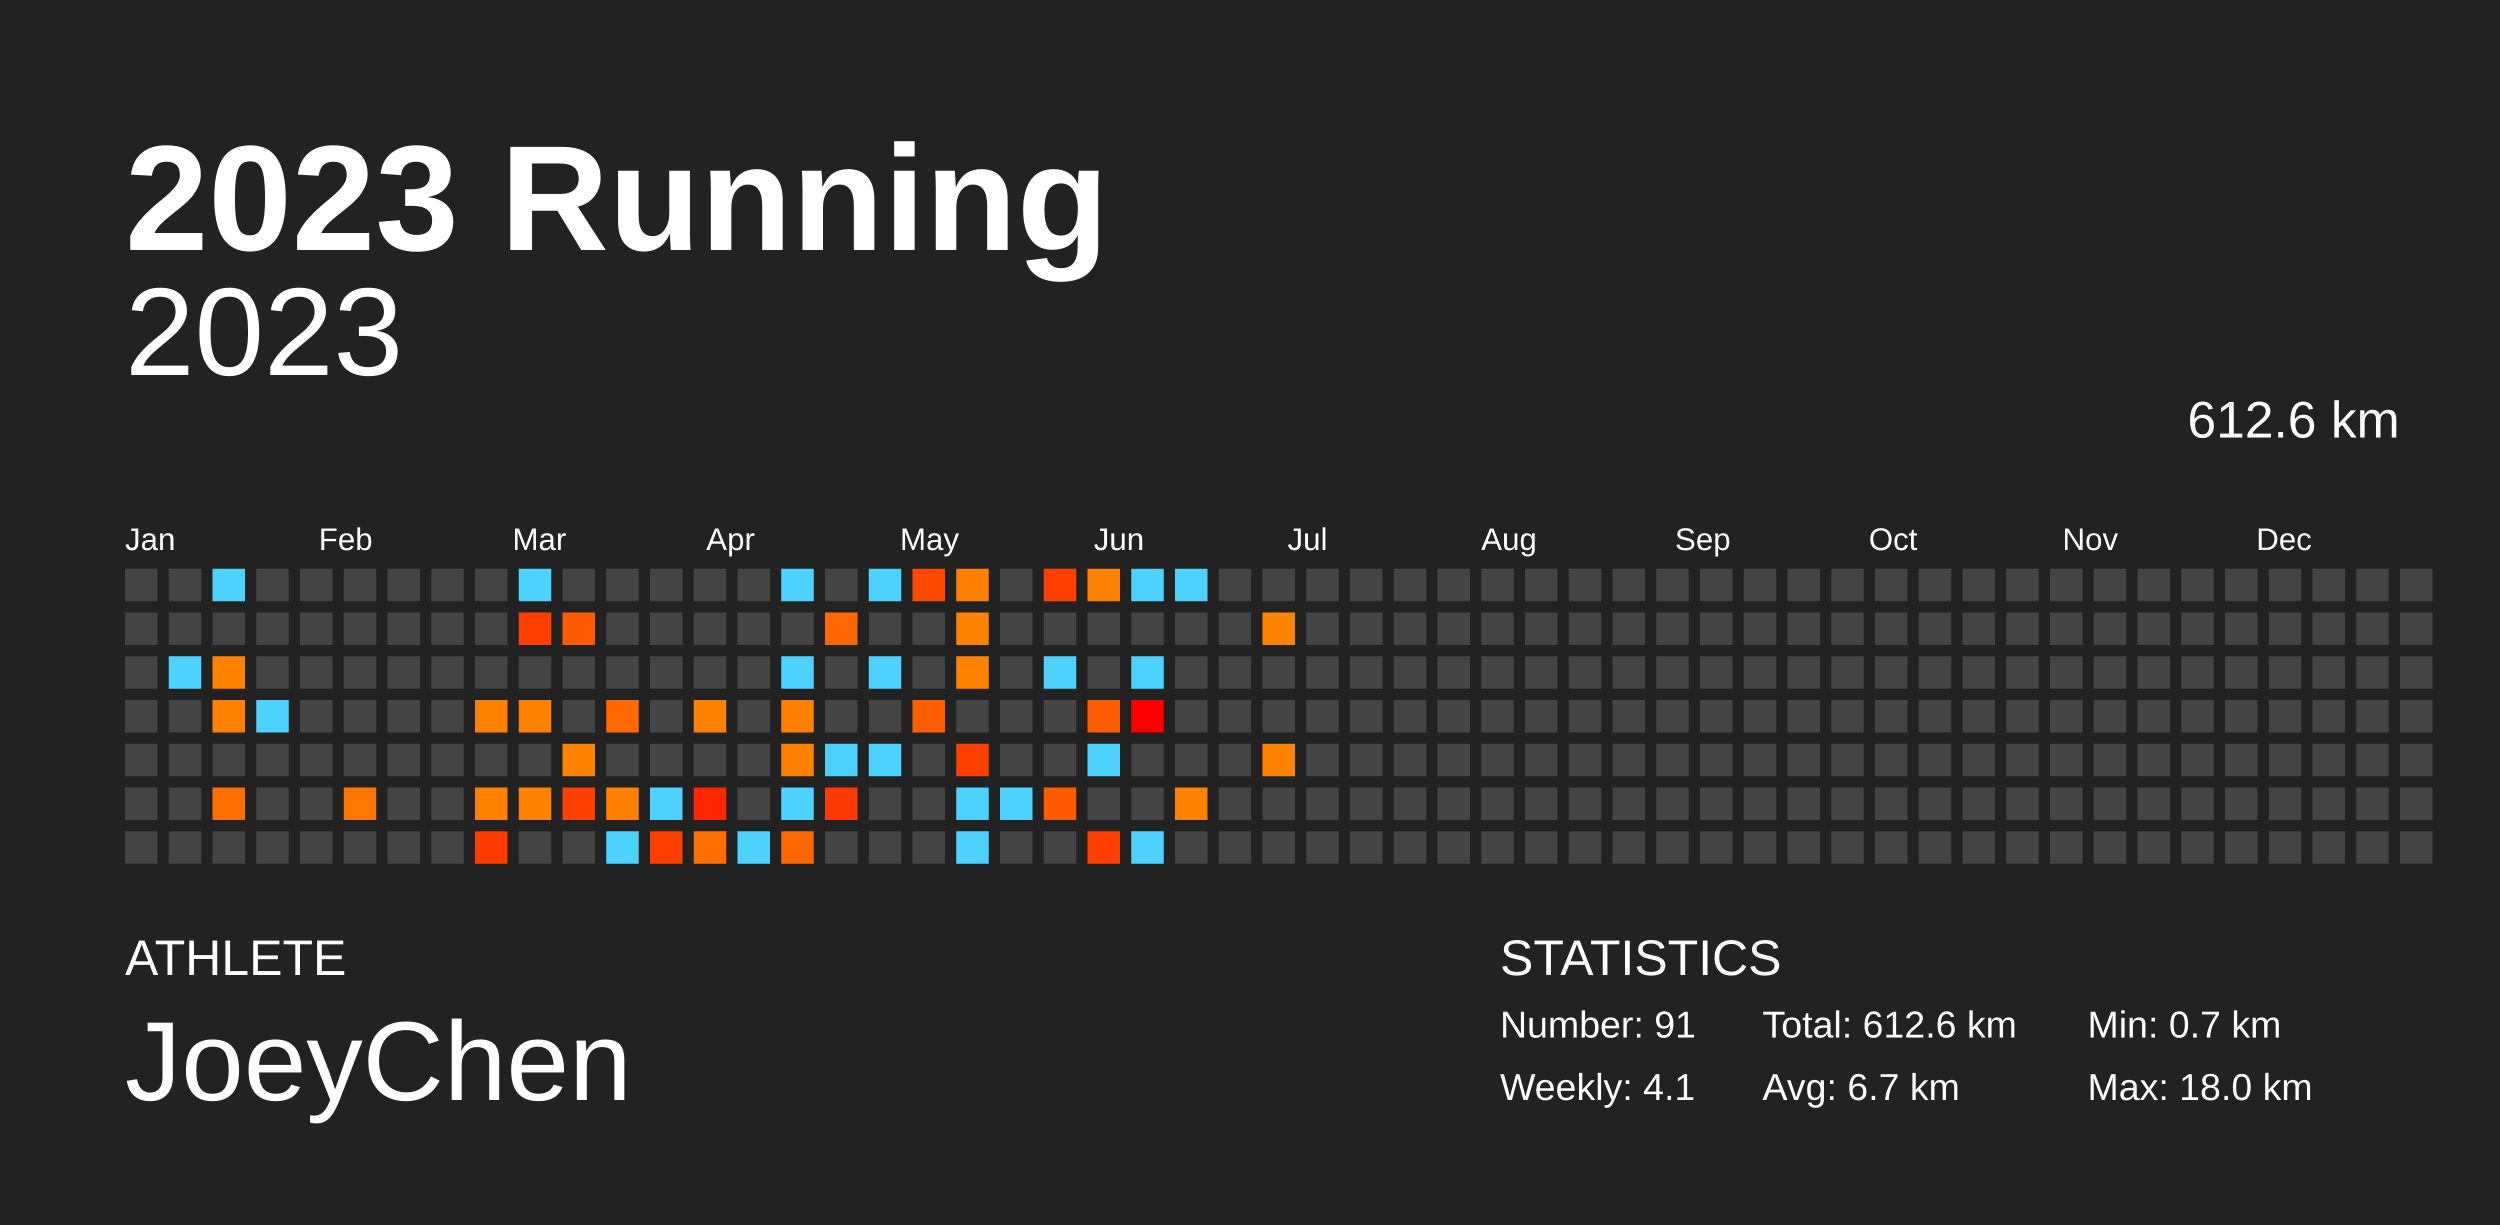
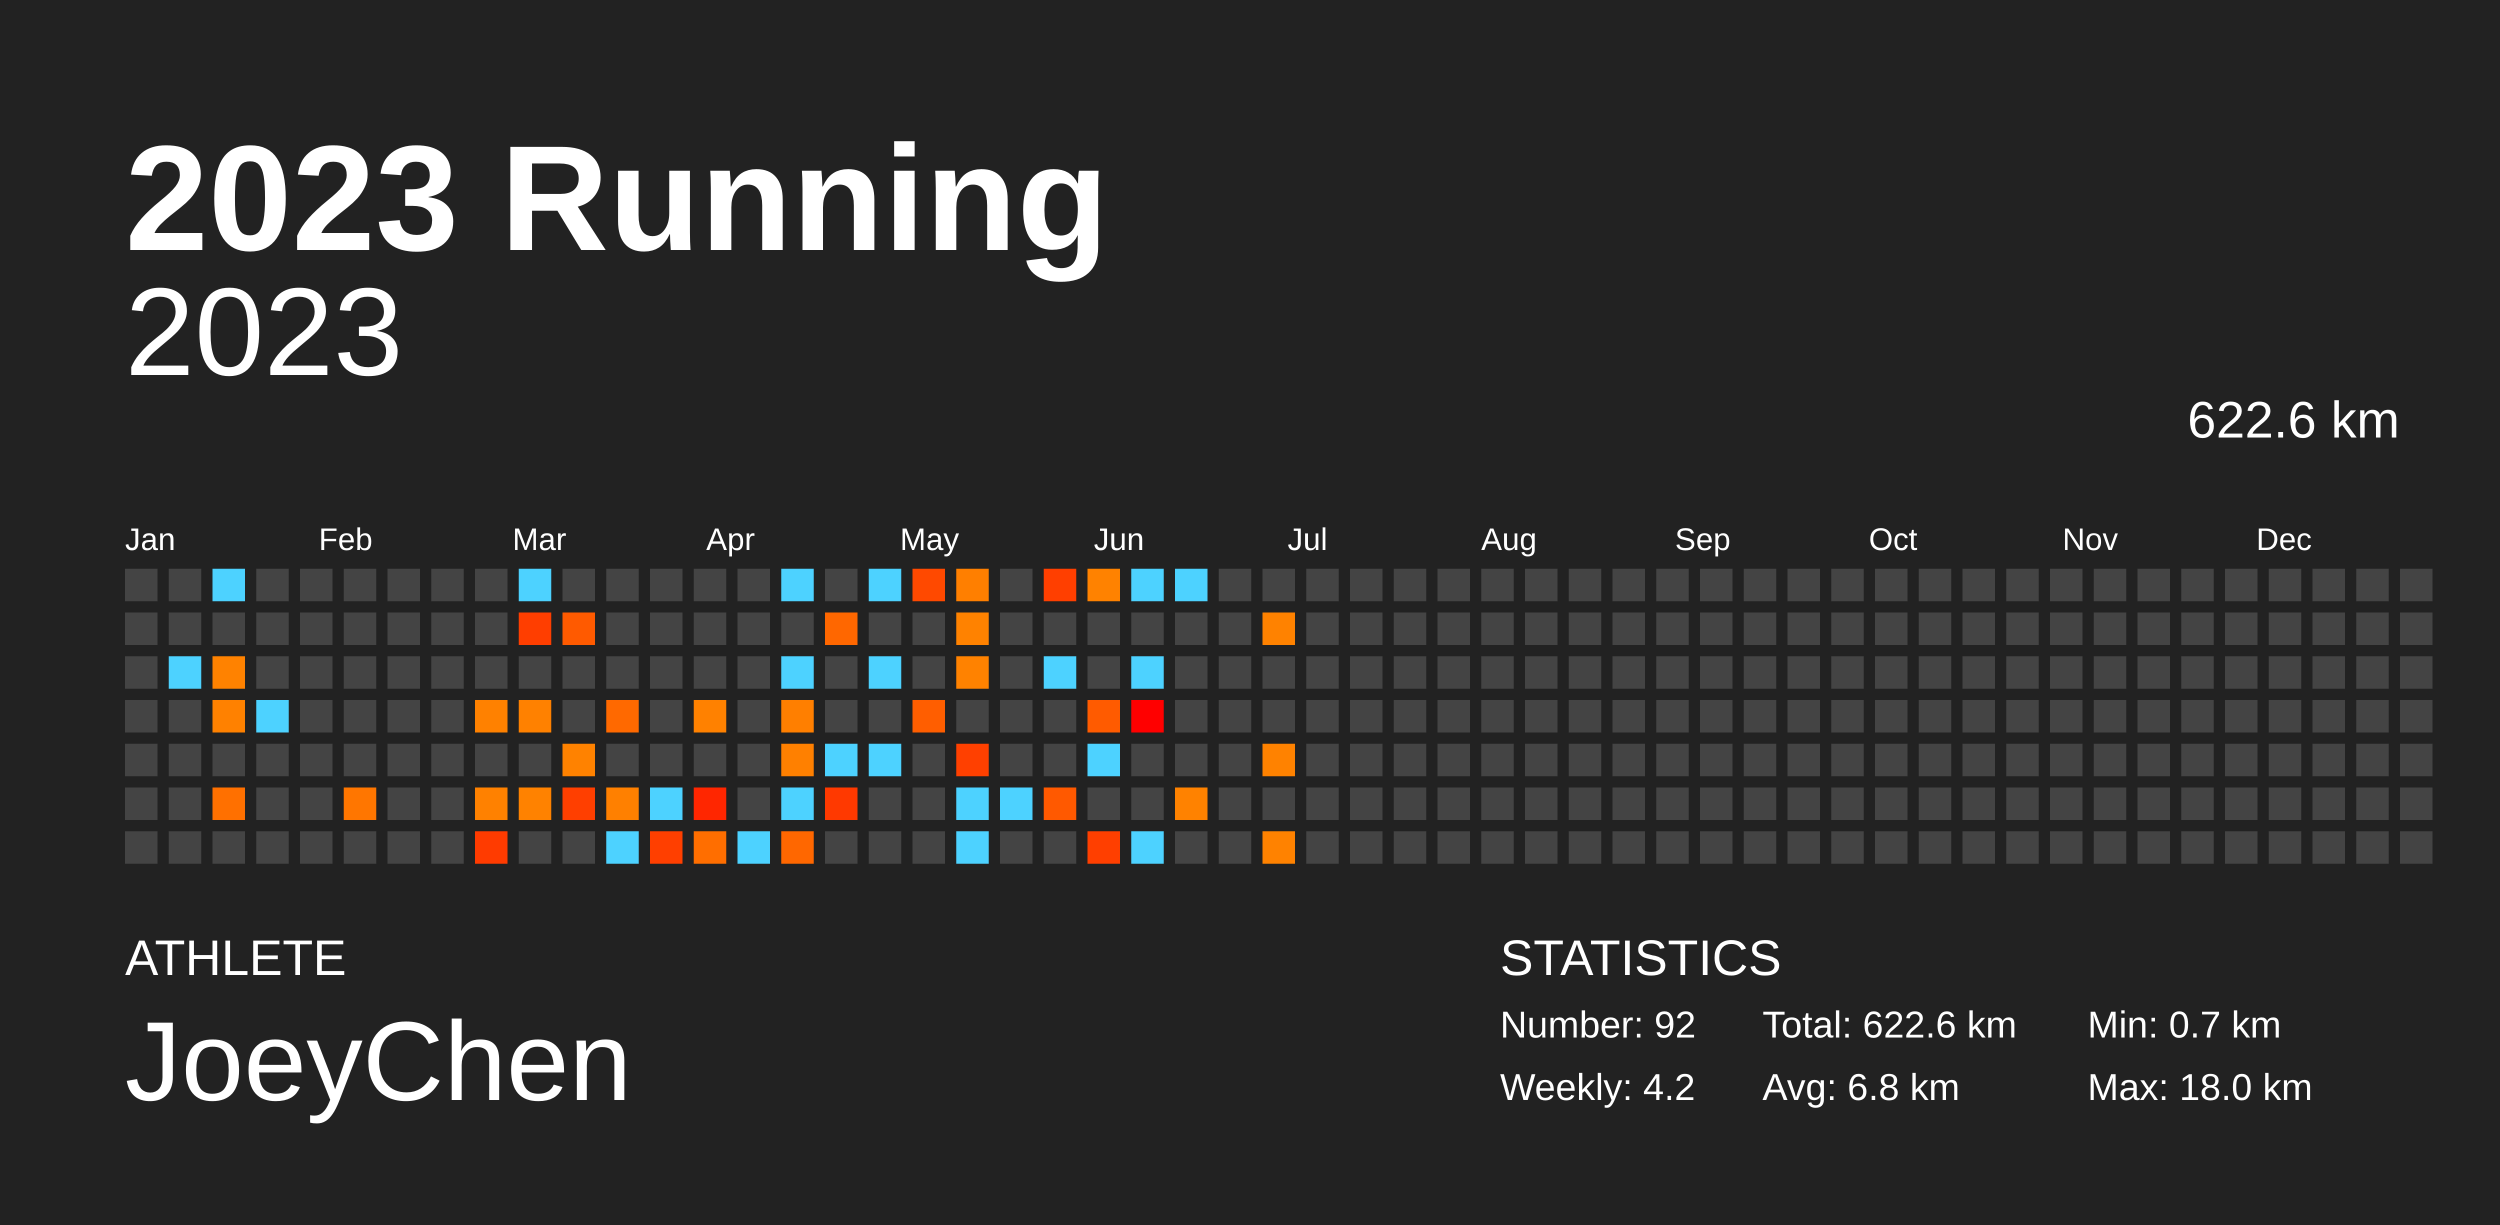
<svg xmlns="http://www.w3.org/2000/svg" baseProfile="full" height="98mm" version="1.1" viewBox="0,0,200,98" width="200mm">
  <defs />
  <rect fill="#222222" height="98" width="200" x="0" y="0" />
  <text fill="#FFFFFF" style="font-size:12px; font-family:Arial; font-weight:bold;" x="10" y="20">2023 Running</text>
  <text fill="#FFFFFF" style="font-size:4px; font-family:Arial" x="10" y="78">ATHLETE</text>
  <text fill="#FFFFFF" style="font-size:9px; font-family:Arial" x="10" y="88">JoeyChen</text>
  <text fill="#FFFFFF" style="font-size:4px; font-family:Arial" x="120" y="78">STATISTICS</text>
-   <text fill="#FFFFFF" style="font-size:3px; font-family:Arial" x="120" y="83">Number: 91</text>
-   <text fill="#FFFFFF" style="font-size:3px; font-family:Arial" x="120" y="88">Weekly: 4.1</text>
-   <text fill="#FFFFFF" style="font-size:3px; font-family:Arial" x="141" y="83">Total: 612.6 km</text>
-   <text fill="#FFFFFF" style="font-size:3px; font-family:Arial" x="141" y="88">Avg: 6.7 km</text>
+   <text fill="#FFFFFF" style="font-size:3px; font-family:Arial" x="120" y="83">Number: 92</text>
+   <text fill="#FFFFFF" style="font-size:3px; font-family:Arial" x="120" y="88">Weekly: 4.2</text>
+   <text fill="#FFFFFF" style="font-size:3px; font-family:Arial" x="141" y="83">Total: 622.6 km</text>
+   <text fill="#FFFFFF" style="font-size:3px; font-family:Arial" x="141" y="88">Avg: 6.8 km</text>
  <text fill="#FFFFFF" style="font-size:3px; font-family:Arial" x="167" y="83">Min: 0.7 km</text>
  <text fill="#FFFFFF" style="font-size:3px; font-family:Arial" x="167" y="88">Max: 18.0 km</text>
  <text alignment-baseline="hanging" fill="#FFFFFF" style="font-size:10.0px; font-family:Arial;" x="10" y="30">2023</text>
-   <text alignment-baseline="hanging" fill="#FFFFFF" style="font-size:4.125px; font-family:Arial;" x="175" y="35">612.6 km</text>
+   <text alignment-baseline="hanging" fill="#FFFFFF" style="font-size:4.125px; font-family:Arial;" x="175" y="35">622.6 km</text>
  <text fill="#FFFFFF" style="font-size:2.5px; font-family:Arial" x="10.0" y="44">Jan</text>
  <text fill="#FFFFFF" style="font-size:2.5px; font-family:Arial" x="25.5" y="44">Feb</text>
  <text fill="#FFFFFF" style="font-size:2.5px; font-family:Arial" x="41.0" y="44">Mar</text>
  <text fill="#FFFFFF" style="font-size:2.5px; font-family:Arial" x="56.5" y="44">Apr</text>
  <text fill="#FFFFFF" style="font-size:2.5px; font-family:Arial" x="72.0" y="44">May</text>
  <text fill="#FFFFFF" style="font-size:2.5px; font-family:Arial" x="87.5" y="44">Jun</text>
  <text fill="#FFFFFF" style="font-size:2.5px; font-family:Arial" x="103.0" y="44">Jul</text>
  <text fill="#FFFFFF" style="font-size:2.5px; font-family:Arial" x="118.5" y="44">Aug</text>
  <text fill="#FFFFFF" style="font-size:2.5px; font-family:Arial" x="134.0" y="44">Sep</text>
  <text fill="#FFFFFF" style="font-size:2.5px; font-family:Arial" x="149.5" y="44">Oct</text>
  <text fill="#FFFFFF" style="font-size:2.5px; font-family:Arial" x="165.0" y="44">Nov</text>
  <text fill="#FFFFFF" style="font-size:2.5px; font-family:Arial" x="180.5" y="44">Dec</text>
  <rect fill="#444444" height="2.6" width="2.6" x="10.0" y="45.5" />
  <rect fill="#444444" height="2.6" width="2.6" x="10.0" y="49.0" />
  <rect fill="#444444" height="2.6" width="2.6" x="10.0" y="52.5" />
  <rect fill="#444444" height="2.6" width="2.6" x="10.0" y="56.0" />
  <rect fill="#444444" height="2.6" width="2.6" x="10.0" y="59.5" />
  <rect fill="#444444" height="2.6" width="2.6" x="10.0" y="63.0" />
  <rect fill="#444444" height="2.6" width="2.6" x="10.0" y="66.5" />
  <rect fill="#444444" height="2.6" width="2.6" x="13.5" y="45.5" />
  <rect fill="#444444" height="2.6" width="2.6" x="13.5" y="49.0" />
  <rect fill="#4dd2ff" height="2.6" width="2.6" x="13.5" y="52.5" />
  <rect fill="#444444" height="2.6" width="2.6" x="13.5" y="56.0" />
  <rect fill="#444444" height="2.6" width="2.6" x="13.5" y="59.5" />
  <rect fill="#444444" height="2.6" width="2.6" x="13.5" y="63.0" />
  <rect fill="#444444" height="2.6" width="2.6" x="13.5" y="66.5" />
  <rect fill="#4dd2ff" height="2.6" width="2.6" x="17.0" y="45.5" />
  <rect fill="#444444" height="2.6" width="2.6" x="17.0" y="49.0" />
  <rect fill="#ff8200" height="2.6" width="2.6" x="17.0" y="52.5" />
  <rect fill="#ff8100" height="2.6" width="2.6" x="17.0" y="56.0" />
  <rect fill="#444444" height="2.6" width="2.6" x="17.0" y="59.5" />
  <rect fill="#ff7000" height="2.6" width="2.6" x="17.0" y="63.0" />
  <rect fill="#444444" height="2.6" width="2.6" x="17.0" y="66.5" />
  <rect fill="#444444" height="2.6" width="2.6" x="20.5" y="45.5" />
  <rect fill="#444444" height="2.6" width="2.6" x="20.5" y="49.0" />
  <rect fill="#444444" height="2.6" width="2.6" x="20.5" y="52.5" />
  <rect fill="#4dd2ff" height="2.6" width="2.6" x="20.5" y="56.0" />
  <rect fill="#444444" height="2.6" width="2.6" x="20.5" y="59.5" />
  <rect fill="#444444" height="2.6" width="2.6" x="20.5" y="63.0" />
  <rect fill="#444444" height="2.6" width="2.6" x="20.5" y="66.5" />
  <rect fill="#444444" height="2.6" width="2.6" x="24.0" y="45.5" />
  <rect fill="#444444" height="2.6" width="2.6" x="24.0" y="49.0" />
  <rect fill="#444444" height="2.6" width="2.6" x="24.0" y="52.5" />
  <rect fill="#444444" height="2.6" width="2.6" x="24.0" y="56.0" />
  <rect fill="#444444" height="2.6" width="2.6" x="24.0" y="59.5" />
  <rect fill="#444444" height="2.6" width="2.6" x="24.0" y="63.0" />
  <rect fill="#444444" height="2.6" width="2.6" x="24.0" y="66.5" />
  <rect fill="#444444" height="2.6" width="2.6" x="27.5" y="45.5" />
  <rect fill="#444444" height="2.6" width="2.6" x="27.5" y="49.0" />
  <rect fill="#444444" height="2.6" width="2.6" x="27.5" y="52.5" />
  <rect fill="#444444" height="2.6" width="2.6" x="27.5" y="56.0" />
  <rect fill="#444444" height="2.6" width="2.6" x="27.5" y="59.5" />
  <rect fill="#ff7600" height="2.6" width="2.6" x="27.5" y="63.0" />
  <rect fill="#444444" height="2.6" width="2.6" x="27.5" y="66.5" />
  <rect fill="#444444" height="2.6" width="2.6" x="31.0" y="45.5" />
  <rect fill="#444444" height="2.6" width="2.6" x="31.0" y="49.0" />
  <rect fill="#444444" height="2.6" width="2.6" x="31.0" y="52.5" />
  <rect fill="#444444" height="2.6" width="2.6" x="31.0" y="56.0" />
  <rect fill="#444444" height="2.6" width="2.6" x="31.0" y="59.5" />
  <rect fill="#444444" height="2.6" width="2.6" x="31.0" y="63.0" />
  <rect fill="#444444" height="2.6" width="2.6" x="31.0" y="66.5" />
  <rect fill="#444444" height="2.6" width="2.6" x="34.5" y="45.5" />
  <rect fill="#444444" height="2.6" width="2.6" x="34.5" y="49.0" />
  <rect fill="#444444" height="2.6" width="2.6" x="34.5" y="52.5" />
  <rect fill="#444444" height="2.6" width="2.6" x="34.5" y="56.0" />
  <rect fill="#444444" height="2.6" width="2.6" x="34.5" y="59.5" />
  <rect fill="#444444" height="2.6" width="2.6" x="34.5" y="63.0" />
  <rect fill="#444444" height="2.6" width="2.6" x="34.5" y="66.5" />
  <rect fill="#444444" height="2.6" width="2.6" x="38.0" y="45.5" />
  <rect fill="#444444" height="2.6" width="2.6" x="38.0" y="49.0" />
  <rect fill="#444444" height="2.6" width="2.6" x="38.0" y="52.5" />
  <rect fill="#ff8100" height="2.6" width="2.6" x="38.0" y="56.0" />
  <rect fill="#444444" height="2.6" width="2.6" x="38.0" y="59.5" />
  <rect fill="#ff8100" height="2.6" width="2.6" x="38.0" y="63.0" />
  <rect fill="#ff3b00" height="2.6" width="2.6" x="38.0" y="66.5" />
  <rect fill="#4dd2ff" height="2.6" width="2.6" x="41.5" y="45.5" />
  <rect fill="#ff3e00" height="2.6" width="2.6" x="41.5" y="49.0" />
  <rect fill="#444444" height="2.6" width="2.6" x="41.5" y="52.5" />
  <rect fill="#ff8100" height="2.6" width="2.6" x="41.5" y="56.0" />
  <rect fill="#444444" height="2.6" width="2.6" x="41.5" y="59.5" />
  <rect fill="#ff8200" height="2.6" width="2.6" x="41.5" y="63.0" />
  <rect fill="#444444" height="2.6" width="2.6" x="41.5" y="66.5" />
  <rect fill="#444444" height="2.6" width="2.6" x="45.0" y="45.5" />
  <rect fill="#ff5a00" height="2.6" width="2.6" x="45.0" y="49.0" />
  <rect fill="#444444" height="2.6" width="2.6" x="45.0" y="52.5" />
  <rect fill="#444444" height="2.6" width="2.6" x="45.0" y="56.0" />
  <rect fill="#ff8200" height="2.6" width="2.6" x="45.0" y="59.5" />
  <rect fill="#ff3f00" height="2.6" width="2.6" x="45.0" y="63.0" />
  <rect fill="#444444" height="2.6" width="2.6" x="45.0" y="66.5" />
  <rect fill="#444444" height="2.6" width="2.6" x="48.5" y="45.5" />
  <rect fill="#444444" height="2.6" width="2.6" x="48.5" y="49.0" />
  <rect fill="#444444" height="2.6" width="2.6" x="48.5" y="52.5" />
  <rect fill="#ff6900" height="2.6" width="2.6" x="48.5" y="56.0" />
  <rect fill="#444444" height="2.6" width="2.6" x="48.5" y="59.5" />
  <rect fill="#ff8000" height="2.6" width="2.6" x="48.5" y="63.0" />
  <rect fill="#4dd2ff" height="2.6" width="2.6" x="48.5" y="66.5" />
  <rect fill="#444444" height="2.6" width="2.6" x="52.0" y="45.5" />
  <rect fill="#444444" height="2.6" width="2.6" x="52.0" y="49.0" />
  <rect fill="#444444" height="2.6" width="2.6" x="52.0" y="52.5" />
  <rect fill="#444444" height="2.6" width="2.6" x="52.0" y="56.0" />
  <rect fill="#444444" height="2.6" width="2.6" x="52.0" y="59.5" />
  <rect fill="#4dd2ff" height="2.6" width="2.6" x="52.0" y="63.0" />
  <rect fill="#ff3f00" height="2.6" width="2.6" x="52.0" y="66.5" />
  <rect fill="#444444" height="2.6" width="2.6" x="55.5" y="45.5" />
  <rect fill="#444444" height="2.6" width="2.6" x="55.5" y="49.0" />
  <rect fill="#444444" height="2.6" width="2.6" x="55.5" y="52.5" />
  <rect fill="#ff8100" height="2.6" width="2.6" x="55.5" y="56.0" />
  <rect fill="#444444" height="2.6" width="2.6" x="55.5" y="59.5" />
  <rect fill="#ff2600" height="2.6" width="2.6" x="55.5" y="63.0" />
  <rect fill="#ff6e00" height="2.6" width="2.6" x="55.5" y="66.5" />
  <rect fill="#444444" height="2.6" width="2.6" x="59.0" y="45.5" />
  <rect fill="#444444" height="2.6" width="2.6" x="59.0" y="49.0" />
  <rect fill="#444444" height="2.6" width="2.6" x="59.0" y="52.5" />
  <rect fill="#444444" height="2.6" width="2.6" x="59.0" y="56.0" />
  <rect fill="#444444" height="2.6" width="2.6" x="59.0" y="59.5" />
  <rect fill="#444444" height="2.6" width="2.6" x="59.0" y="63.0" />
  <rect fill="#4dd2ff" height="2.6" width="2.6" x="59.0" y="66.5" />
  <rect fill="#4dd2ff" height="2.6" width="2.6" x="62.5" y="45.5" />
  <rect fill="#444444" height="2.6" width="2.6" x="62.5" y="49.0" />
  <rect fill="#4dd2ff" height="2.6" width="2.6" x="62.5" y="52.5" />
  <rect fill="#ff7f00" height="2.6" width="2.6" x="62.5" y="56.0" />
  <rect fill="#ff8000" height="2.6" width="2.6" x="62.5" y="59.5" />
  <rect fill="#4dd2ff" height="2.6" width="2.6" x="62.5" y="63.0" />
  <rect fill="#ff6700" height="2.6" width="2.6" x="62.5" y="66.5" />
  <rect fill="#444444" height="2.6" width="2.6" x="66.0" y="45.5" />
  <rect fill="#ff6700" height="2.6" width="2.6" x="66.0" y="49.0" />
  <rect fill="#444444" height="2.6" width="2.6" x="66.0" y="52.5" />
  <rect fill="#444444" height="2.6" width="2.6" x="66.0" y="56.0" />
  <rect fill="#4dd2ff" height="2.6" width="2.6" x="66.0" y="59.5" />
  <rect fill="#ff3900" height="2.6" width="2.6" x="66.0" y="63.0" />
  <rect fill="#444444" height="2.6" width="2.6" x="66.0" y="66.5" />
  <rect fill="#4dd2ff" height="2.6" width="2.6" x="69.5" y="45.5" />
  <rect fill="#444444" height="2.6" width="2.6" x="69.5" y="49.0" />
  <rect fill="#4dd2ff" height="2.6" width="2.6" x="69.5" y="52.5" />
  <rect fill="#444444" height="2.6" width="2.6" x="69.5" y="56.0" />
  <rect fill="#4dd2ff" height="2.6" width="2.6" x="69.5" y="59.5" />
  <rect fill="#444444" height="2.6" width="2.6" x="69.5" y="63.0" />
  <rect fill="#444444" height="2.6" width="2.6" x="69.5" y="66.5" />
  <rect fill="#ff4900" height="2.6" width="2.6" x="73.0" y="45.5" />
  <rect fill="#444444" height="2.6" width="2.6" x="73.0" y="49.0" />
  <rect fill="#444444" height="2.6" width="2.6" x="73.0" y="52.5" />
  <rect fill="#ff5e00" height="2.6" width="2.6" x="73.0" y="56.0" />
  <rect fill="#444444" height="2.6" width="2.6" x="73.0" y="59.5" />
  <rect fill="#444444" height="2.6" width="2.6" x="73.0" y="63.0" />
  <rect fill="#444444" height="2.6" width="2.6" x="73.0" y="66.5" />
  <rect fill="#ff7f00" height="2.6" width="2.6" x="76.5" y="45.5" />
  <rect fill="#ff8200" height="2.6" width="2.6" x="76.5" y="49.0" />
  <rect fill="#ff8200" height="2.6" width="2.6" x="76.5" y="52.5" />
  <rect fill="#444444" height="2.6" width="2.6" x="76.5" y="56.0" />
  <rect fill="#ff4000" height="2.6" width="2.6" x="76.5" y="59.5" />
  <rect fill="#4dd2ff" height="2.6" width="2.6" x="76.5" y="63.0" />
  <rect fill="#4dd2ff" height="2.6" width="2.6" x="76.5" y="66.5" />
  <rect fill="#444444" height="2.6" width="2.6" x="80.0" y="45.5" />
  <rect fill="#444444" height="2.6" width="2.6" x="80.0" y="49.0" />
  <rect fill="#444444" height="2.6" width="2.6" x="80.0" y="52.5" />
  <rect fill="#444444" height="2.6" width="2.6" x="80.0" y="56.0" />
  <rect fill="#444444" height="2.6" width="2.6" x="80.0" y="59.5" />
  <rect fill="#4dd2ff" height="2.6" width="2.6" x="80.0" y="63.0" />
  <rect fill="#444444" height="2.6" width="2.6" x="80.0" y="66.5" />
  <rect fill="#ff3f00" height="2.6" width="2.6" x="83.5" y="45.5" />
  <rect fill="#444444" height="2.6" width="2.6" x="83.5" y="49.0" />
  <rect fill="#4dd2ff" height="2.6" width="2.6" x="83.5" y="52.5" />
  <rect fill="#444444" height="2.6" width="2.6" x="83.5" y="56.0" />
  <rect fill="#444444" height="2.6" width="2.6" x="83.5" y="59.5" />
  <rect fill="#ff5900" height="2.6" width="2.6" x="83.5" y="63.0" />
  <rect fill="#444444" height="2.6" width="2.6" x="83.5" y="66.5" />
  <rect fill="#ff8200" height="2.6" width="2.6" x="87.0" y="45.5" />
  <rect fill="#444444" height="2.6" width="2.6" x="87.0" y="49.0" />
  <rect fill="#444444" height="2.6" width="2.6" x="87.0" y="52.5" />
  <rect fill="#ff5b00" height="2.6" width="2.6" x="87.0" y="56.0" />
  <rect fill="#4dd2ff" height="2.6" width="2.6" x="87.0" y="59.5" />
  <rect fill="#444444" height="2.6" width="2.6" x="87.0" y="63.0" />
  <rect fill="#ff3f00" height="2.6" width="2.6" x="87.0" y="66.5" />
  <rect fill="#4dd2ff" height="2.6" width="2.6" x="90.5" y="45.5" />
  <rect fill="#444444" height="2.6" width="2.6" x="90.5" y="49.0" />
  <rect fill="#4dd2ff" height="2.6" width="2.6" x="90.5" y="52.5" />
  <rect fill="#ff0000" height="2.6" width="2.6" x="90.5" y="56.0" />
  <rect fill="#444444" height="2.6" width="2.6" x="90.5" y="59.5" />
  <rect fill="#444444" height="2.6" width="2.6" x="90.5" y="63.0" />
  <rect fill="#4dd2ff" height="2.6" width="2.6" x="90.5" y="66.5" />
  <rect fill="#4dd2ff" height="2.6" width="2.6" x="94.0" y="45.5" />
  <rect fill="#444444" height="2.6" width="2.6" x="94.0" y="49.0" />
  <rect fill="#444444" height="2.6" width="2.6" x="94.0" y="52.5" />
  <rect fill="#444444" height="2.6" width="2.6" x="94.0" y="56.0" />
  <rect fill="#444444" height="2.6" width="2.6" x="94.0" y="59.5" />
  <rect fill="#ff8200" height="2.6" width="2.6" x="94.0" y="63.0" />
  <rect fill="#444444" height="2.6" width="2.6" x="94.0" y="66.5" />
  <rect fill="#444444" height="2.6" width="2.6" x="97.5" y="45.5" />
  <rect fill="#444444" height="2.6" width="2.6" x="97.5" y="49.0" />
  <rect fill="#444444" height="2.6" width="2.6" x="97.5" y="52.5" />
  <rect fill="#444444" height="2.6" width="2.6" x="97.5" y="56.0" />
  <rect fill="#444444" height="2.6" width="2.6" x="97.5" y="59.5" />
  <rect fill="#444444" height="2.6" width="2.6" x="97.5" y="63.0" />
  <rect fill="#444444" height="2.6" width="2.6" x="97.5" y="66.5" />
  <rect fill="#444444" height="2.6" width="2.6" x="101.0" y="45.5" />
  <rect fill="#ff8200" height="2.6" width="2.6" x="101.0" y="49.0" />
  <rect fill="#444444" height="2.6" width="2.6" x="101.0" y="52.5" />
  <rect fill="#444444" height="2.6" width="2.6" x="101.0" y="56.0" />
  <rect fill="#ff8200" height="2.6" width="2.6" x="101.0" y="59.5" />
  <rect fill="#444444" height="2.6" width="2.6" x="101.0" y="63.0" />
-   <rect fill="#444444" height="2.6" width="2.6" x="101.0" y="66.5" />
+   <rect fill="#ff8200" height="2.6" width="2.6" x="101.0" y="66.5" />
  <rect fill="#444444" height="2.6" width="2.6" x="104.5" y="45.5" />
  <rect fill="#444444" height="2.6" width="2.6" x="104.5" y="49.0" />
  <rect fill="#444444" height="2.6" width="2.6" x="104.5" y="52.5" />
  <rect fill="#444444" height="2.6" width="2.6" x="104.5" y="56.0" />
  <rect fill="#444444" height="2.6" width="2.6" x="104.5" y="59.5" />
  <rect fill="#444444" height="2.6" width="2.6" x="104.5" y="63.0" />
  <rect fill="#444444" height="2.6" width="2.6" x="104.5" y="66.5" />
  <rect fill="#444444" height="2.6" width="2.6" x="108.0" y="45.5" />
  <rect fill="#444444" height="2.6" width="2.6" x="108.0" y="49.0" />
  <rect fill="#444444" height="2.6" width="2.6" x="108.0" y="52.5" />
  <rect fill="#444444" height="2.6" width="2.6" x="108.0" y="56.0" />
  <rect fill="#444444" height="2.6" width="2.6" x="108.0" y="59.5" />
  <rect fill="#444444" height="2.6" width="2.6" x="108.0" y="63.0" />
  <rect fill="#444444" height="2.6" width="2.6" x="108.0" y="66.5" />
  <rect fill="#444444" height="2.6" width="2.6" x="111.5" y="45.5" />
  <rect fill="#444444" height="2.6" width="2.6" x="111.5" y="49.0" />
  <rect fill="#444444" height="2.6" width="2.6" x="111.5" y="52.5" />
  <rect fill="#444444" height="2.6" width="2.6" x="111.5" y="56.0" />
  <rect fill="#444444" height="2.6" width="2.6" x="111.5" y="59.5" />
  <rect fill="#444444" height="2.6" width="2.6" x="111.5" y="63.0" />
  <rect fill="#444444" height="2.6" width="2.6" x="111.5" y="66.5" />
  <rect fill="#444444" height="2.6" width="2.6" x="115.0" y="45.5" />
  <rect fill="#444444" height="2.6" width="2.6" x="115.0" y="49.0" />
  <rect fill="#444444" height="2.6" width="2.6" x="115.0" y="52.5" />
  <rect fill="#444444" height="2.6" width="2.6" x="115.0" y="56.0" />
  <rect fill="#444444" height="2.6" width="2.6" x="115.0" y="59.5" />
  <rect fill="#444444" height="2.6" width="2.6" x="115.0" y="63.0" />
  <rect fill="#444444" height="2.6" width="2.6" x="115.0" y="66.5" />
  <rect fill="#444444" height="2.6" width="2.6" x="118.5" y="45.5" />
  <rect fill="#444444" height="2.6" width="2.6" x="118.5" y="49.0" />
  <rect fill="#444444" height="2.6" width="2.6" x="118.5" y="52.5" />
  <rect fill="#444444" height="2.6" width="2.6" x="118.5" y="56.0" />
  <rect fill="#444444" height="2.6" width="2.6" x="118.5" y="59.5" />
  <rect fill="#444444" height="2.6" width="2.6" x="118.5" y="63.0" />
  <rect fill="#444444" height="2.6" width="2.6" x="118.5" y="66.5" />
  <rect fill="#444444" height="2.6" width="2.6" x="122.0" y="45.5" />
  <rect fill="#444444" height="2.6" width="2.6" x="122.0" y="49.0" />
  <rect fill="#444444" height="2.6" width="2.6" x="122.0" y="52.5" />
  <rect fill="#444444" height="2.6" width="2.6" x="122.0" y="56.0" />
  <rect fill="#444444" height="2.6" width="2.6" x="122.0" y="59.5" />
  <rect fill="#444444" height="2.6" width="2.6" x="122.0" y="63.0" />
  <rect fill="#444444" height="2.6" width="2.6" x="122.0" y="66.5" />
  <rect fill="#444444" height="2.6" width="2.6" x="125.5" y="45.5" />
  <rect fill="#444444" height="2.6" width="2.6" x="125.5" y="49.0" />
  <rect fill="#444444" height="2.6" width="2.6" x="125.5" y="52.5" />
  <rect fill="#444444" height="2.6" width="2.6" x="125.5" y="56.0" />
  <rect fill="#444444" height="2.6" width="2.6" x="125.5" y="59.5" />
  <rect fill="#444444" height="2.6" width="2.6" x="125.5" y="63.0" />
  <rect fill="#444444" height="2.6" width="2.6" x="125.5" y="66.5" />
  <rect fill="#444444" height="2.6" width="2.6" x="129.0" y="45.5" />
  <rect fill="#444444" height="2.6" width="2.6" x="129.0" y="49.0" />
  <rect fill="#444444" height="2.6" width="2.6" x="129.0" y="52.5" />
  <rect fill="#444444" height="2.6" width="2.6" x="129.0" y="56.0" />
  <rect fill="#444444" height="2.6" width="2.6" x="129.0" y="59.5" />
  <rect fill="#444444" height="2.6" width="2.6" x="129.0" y="63.0" />
  <rect fill="#444444" height="2.6" width="2.6" x="129.0" y="66.5" />
  <rect fill="#444444" height="2.6" width="2.6" x="132.5" y="45.5" />
  <rect fill="#444444" height="2.6" width="2.6" x="132.5" y="49.0" />
  <rect fill="#444444" height="2.6" width="2.6" x="132.5" y="52.5" />
  <rect fill="#444444" height="2.6" width="2.6" x="132.5" y="56.0" />
  <rect fill="#444444" height="2.6" width="2.6" x="132.5" y="59.5" />
  <rect fill="#444444" height="2.6" width="2.6" x="132.5" y="63.0" />
  <rect fill="#444444" height="2.6" width="2.6" x="132.5" y="66.5" />
  <rect fill="#444444" height="2.6" width="2.6" x="136.0" y="45.5" />
  <rect fill="#444444" height="2.6" width="2.6" x="136.0" y="49.0" />
  <rect fill="#444444" height="2.6" width="2.6" x="136.0" y="52.5" />
  <rect fill="#444444" height="2.6" width="2.6" x="136.0" y="56.0" />
  <rect fill="#444444" height="2.6" width="2.6" x="136.0" y="59.5" />
  <rect fill="#444444" height="2.6" width="2.6" x="136.0" y="63.0" />
  <rect fill="#444444" height="2.6" width="2.6" x="136.0" y="66.5" />
  <rect fill="#444444" height="2.6" width="2.6" x="139.5" y="45.5" />
  <rect fill="#444444" height="2.6" width="2.6" x="139.5" y="49.0" />
  <rect fill="#444444" height="2.6" width="2.6" x="139.5" y="52.5" />
  <rect fill="#444444" height="2.6" width="2.6" x="139.5" y="56.0" />
  <rect fill="#444444" height="2.6" width="2.6" x="139.5" y="59.5" />
  <rect fill="#444444" height="2.6" width="2.6" x="139.5" y="63.0" />
  <rect fill="#444444" height="2.6" width="2.6" x="139.5" y="66.5" />
  <rect fill="#444444" height="2.6" width="2.6" x="143.0" y="45.5" />
  <rect fill="#444444" height="2.6" width="2.6" x="143.0" y="49.0" />
  <rect fill="#444444" height="2.6" width="2.6" x="143.0" y="52.5" />
  <rect fill="#444444" height="2.6" width="2.6" x="143.0" y="56.0" />
  <rect fill="#444444" height="2.6" width="2.6" x="143.0" y="59.5" />
  <rect fill="#444444" height="2.6" width="2.6" x="143.0" y="63.0" />
  <rect fill="#444444" height="2.6" width="2.6" x="143.0" y="66.5" />
  <rect fill="#444444" height="2.6" width="2.6" x="146.5" y="45.5" />
  <rect fill="#444444" height="2.6" width="2.6" x="146.5" y="49.0" />
  <rect fill="#444444" height="2.6" width="2.6" x="146.5" y="52.5" />
  <rect fill="#444444" height="2.6" width="2.6" x="146.5" y="56.0" />
  <rect fill="#444444" height="2.6" width="2.6" x="146.5" y="59.5" />
  <rect fill="#444444" height="2.6" width="2.6" x="146.5" y="63.0" />
  <rect fill="#444444" height="2.6" width="2.6" x="146.5" y="66.5" />
  <rect fill="#444444" height="2.6" width="2.6" x="150.0" y="45.5" />
  <rect fill="#444444" height="2.6" width="2.6" x="150.0" y="49.0" />
  <rect fill="#444444" height="2.6" width="2.6" x="150.0" y="52.5" />
  <rect fill="#444444" height="2.6" width="2.6" x="150.0" y="56.0" />
  <rect fill="#444444" height="2.6" width="2.6" x="150.0" y="59.5" />
  <rect fill="#444444" height="2.6" width="2.6" x="150.0" y="63.0" />
  <rect fill="#444444" height="2.6" width="2.6" x="150.0" y="66.5" />
  <rect fill="#444444" height="2.6" width="2.6" x="153.5" y="45.5" />
  <rect fill="#444444" height="2.6" width="2.6" x="153.5" y="49.0" />
  <rect fill="#444444" height="2.6" width="2.6" x="153.5" y="52.5" />
  <rect fill="#444444" height="2.6" width="2.6" x="153.5" y="56.0" />
  <rect fill="#444444" height="2.6" width="2.6" x="153.5" y="59.5" />
  <rect fill="#444444" height="2.6" width="2.6" x="153.5" y="63.0" />
  <rect fill="#444444" height="2.6" width="2.6" x="153.5" y="66.5" />
  <rect fill="#444444" height="2.6" width="2.6" x="157.0" y="45.5" />
  <rect fill="#444444" height="2.6" width="2.6" x="157.0" y="49.0" />
  <rect fill="#444444" height="2.6" width="2.6" x="157.0" y="52.5" />
  <rect fill="#444444" height="2.6" width="2.6" x="157.0" y="56.0" />
  <rect fill="#444444" height="2.6" width="2.6" x="157.0" y="59.5" />
  <rect fill="#444444" height="2.6" width="2.6" x="157.0" y="63.0" />
  <rect fill="#444444" height="2.6" width="2.6" x="157.0" y="66.5" />
  <rect fill="#444444" height="2.6" width="2.6" x="160.5" y="45.5" />
  <rect fill="#444444" height="2.6" width="2.6" x="160.5" y="49.0" />
  <rect fill="#444444" height="2.6" width="2.6" x="160.5" y="52.5" />
  <rect fill="#444444" height="2.6" width="2.6" x="160.5" y="56.0" />
  <rect fill="#444444" height="2.6" width="2.6" x="160.5" y="59.5" />
  <rect fill="#444444" height="2.6" width="2.6" x="160.5" y="63.0" />
  <rect fill="#444444" height="2.6" width="2.6" x="160.5" y="66.5" />
  <rect fill="#444444" height="2.6" width="2.6" x="164.0" y="45.5" />
  <rect fill="#444444" height="2.6" width="2.6" x="164.0" y="49.0" />
  <rect fill="#444444" height="2.6" width="2.6" x="164.0" y="52.5" />
  <rect fill="#444444" height="2.6" width="2.6" x="164.0" y="56.0" />
  <rect fill="#444444" height="2.6" width="2.6" x="164.0" y="59.5" />
  <rect fill="#444444" height="2.6" width="2.6" x="164.0" y="63.0" />
  <rect fill="#444444" height="2.6" width="2.6" x="164.0" y="66.5" />
  <rect fill="#444444" height="2.6" width="2.6" x="167.5" y="45.5" />
  <rect fill="#444444" height="2.6" width="2.6" x="167.5" y="49.0" />
  <rect fill="#444444" height="2.6" width="2.6" x="167.5" y="52.5" />
  <rect fill="#444444" height="2.6" width="2.6" x="167.5" y="56.0" />
  <rect fill="#444444" height="2.6" width="2.6" x="167.5" y="59.5" />
  <rect fill="#444444" height="2.6" width="2.6" x="167.5" y="63.0" />
  <rect fill="#444444" height="2.6" width="2.6" x="167.5" y="66.5" />
  <rect fill="#444444" height="2.6" width="2.6" x="171.0" y="45.5" />
  <rect fill="#444444" height="2.6" width="2.6" x="171.0" y="49.0" />
  <rect fill="#444444" height="2.6" width="2.6" x="171.0" y="52.5" />
  <rect fill="#444444" height="2.6" width="2.6" x="171.0" y="56.0" />
  <rect fill="#444444" height="2.6" width="2.6" x="171.0" y="59.5" />
  <rect fill="#444444" height="2.6" width="2.6" x="171.0" y="63.0" />
  <rect fill="#444444" height="2.6" width="2.6" x="171.0" y="66.5" />
  <rect fill="#444444" height="2.6" width="2.6" x="174.5" y="45.5" />
  <rect fill="#444444" height="2.6" width="2.6" x="174.5" y="49.0" />
  <rect fill="#444444" height="2.6" width="2.6" x="174.5" y="52.5" />
  <rect fill="#444444" height="2.6" width="2.6" x="174.5" y="56.0" />
  <rect fill="#444444" height="2.6" width="2.6" x="174.5" y="59.5" />
  <rect fill="#444444" height="2.6" width="2.6" x="174.5" y="63.0" />
  <rect fill="#444444" height="2.6" width="2.6" x="174.5" y="66.5" />
  <rect fill="#444444" height="2.6" width="2.6" x="178.0" y="45.5" />
  <rect fill="#444444" height="2.6" width="2.6" x="178.0" y="49.0" />
  <rect fill="#444444" height="2.6" width="2.6" x="178.0" y="52.5" />
  <rect fill="#444444" height="2.6" width="2.6" x="178.0" y="56.0" />
  <rect fill="#444444" height="2.6" width="2.6" x="178.0" y="59.5" />
  <rect fill="#444444" height="2.6" width="2.6" x="178.0" y="63.0" />
  <rect fill="#444444" height="2.6" width="2.6" x="178.0" y="66.5" />
  <rect fill="#444444" height="2.6" width="2.6" x="181.5" y="45.5" />
  <rect fill="#444444" height="2.6" width="2.6" x="181.5" y="49.0" />
  <rect fill="#444444" height="2.6" width="2.6" x="181.5" y="52.5" />
  <rect fill="#444444" height="2.6" width="2.6" x="181.5" y="56.0" />
  <rect fill="#444444" height="2.6" width="2.6" x="181.5" y="59.5" />
  <rect fill="#444444" height="2.6" width="2.6" x="181.5" y="63.0" />
  <rect fill="#444444" height="2.6" width="2.6" x="181.5" y="66.5" />
  <rect fill="#444444" height="2.6" width="2.6" x="185.0" y="45.5" />
  <rect fill="#444444" height="2.6" width="2.6" x="185.0" y="49.0" />
  <rect fill="#444444" height="2.6" width="2.6" x="185.0" y="52.5" />
  <rect fill="#444444" height="2.6" width="2.6" x="185.0" y="56.0" />
  <rect fill="#444444" height="2.6" width="2.6" x="185.0" y="59.5" />
  <rect fill="#444444" height="2.6" width="2.6" x="185.0" y="63.0" />
  <rect fill="#444444" height="2.6" width="2.6" x="185.0" y="66.5" />
  <rect fill="#444444" height="2.6" width="2.6" x="188.5" y="45.5" />
  <rect fill="#444444" height="2.6" width="2.6" x="188.5" y="49.0" />
  <rect fill="#444444" height="2.6" width="2.6" x="188.5" y="52.5" />
  <rect fill="#444444" height="2.6" width="2.6" x="188.5" y="56.0" />
  <rect fill="#444444" height="2.6" width="2.6" x="188.5" y="59.5" />
  <rect fill="#444444" height="2.6" width="2.6" x="188.5" y="63.0" />
  <rect fill="#444444" height="2.6" width="2.6" x="188.5" y="66.5" />
  <rect fill="#444444" height="2.6" width="2.6" x="192.0" y="45.5" />
  <rect fill="#444444" height="2.6" width="2.6" x="192.0" y="49.0" />
  <rect fill="#444444" height="2.6" width="2.6" x="192.0" y="52.5" />
  <rect fill="#444444" height="2.6" width="2.6" x="192.0" y="56.0" />
  <rect fill="#444444" height="2.6" width="2.6" x="192.0" y="59.5" />
  <rect fill="#444444" height="2.6" width="2.6" x="192.0" y="63.0" />
  <rect fill="#444444" height="2.6" width="2.6" x="192.0" y="66.5" />
</svg>
